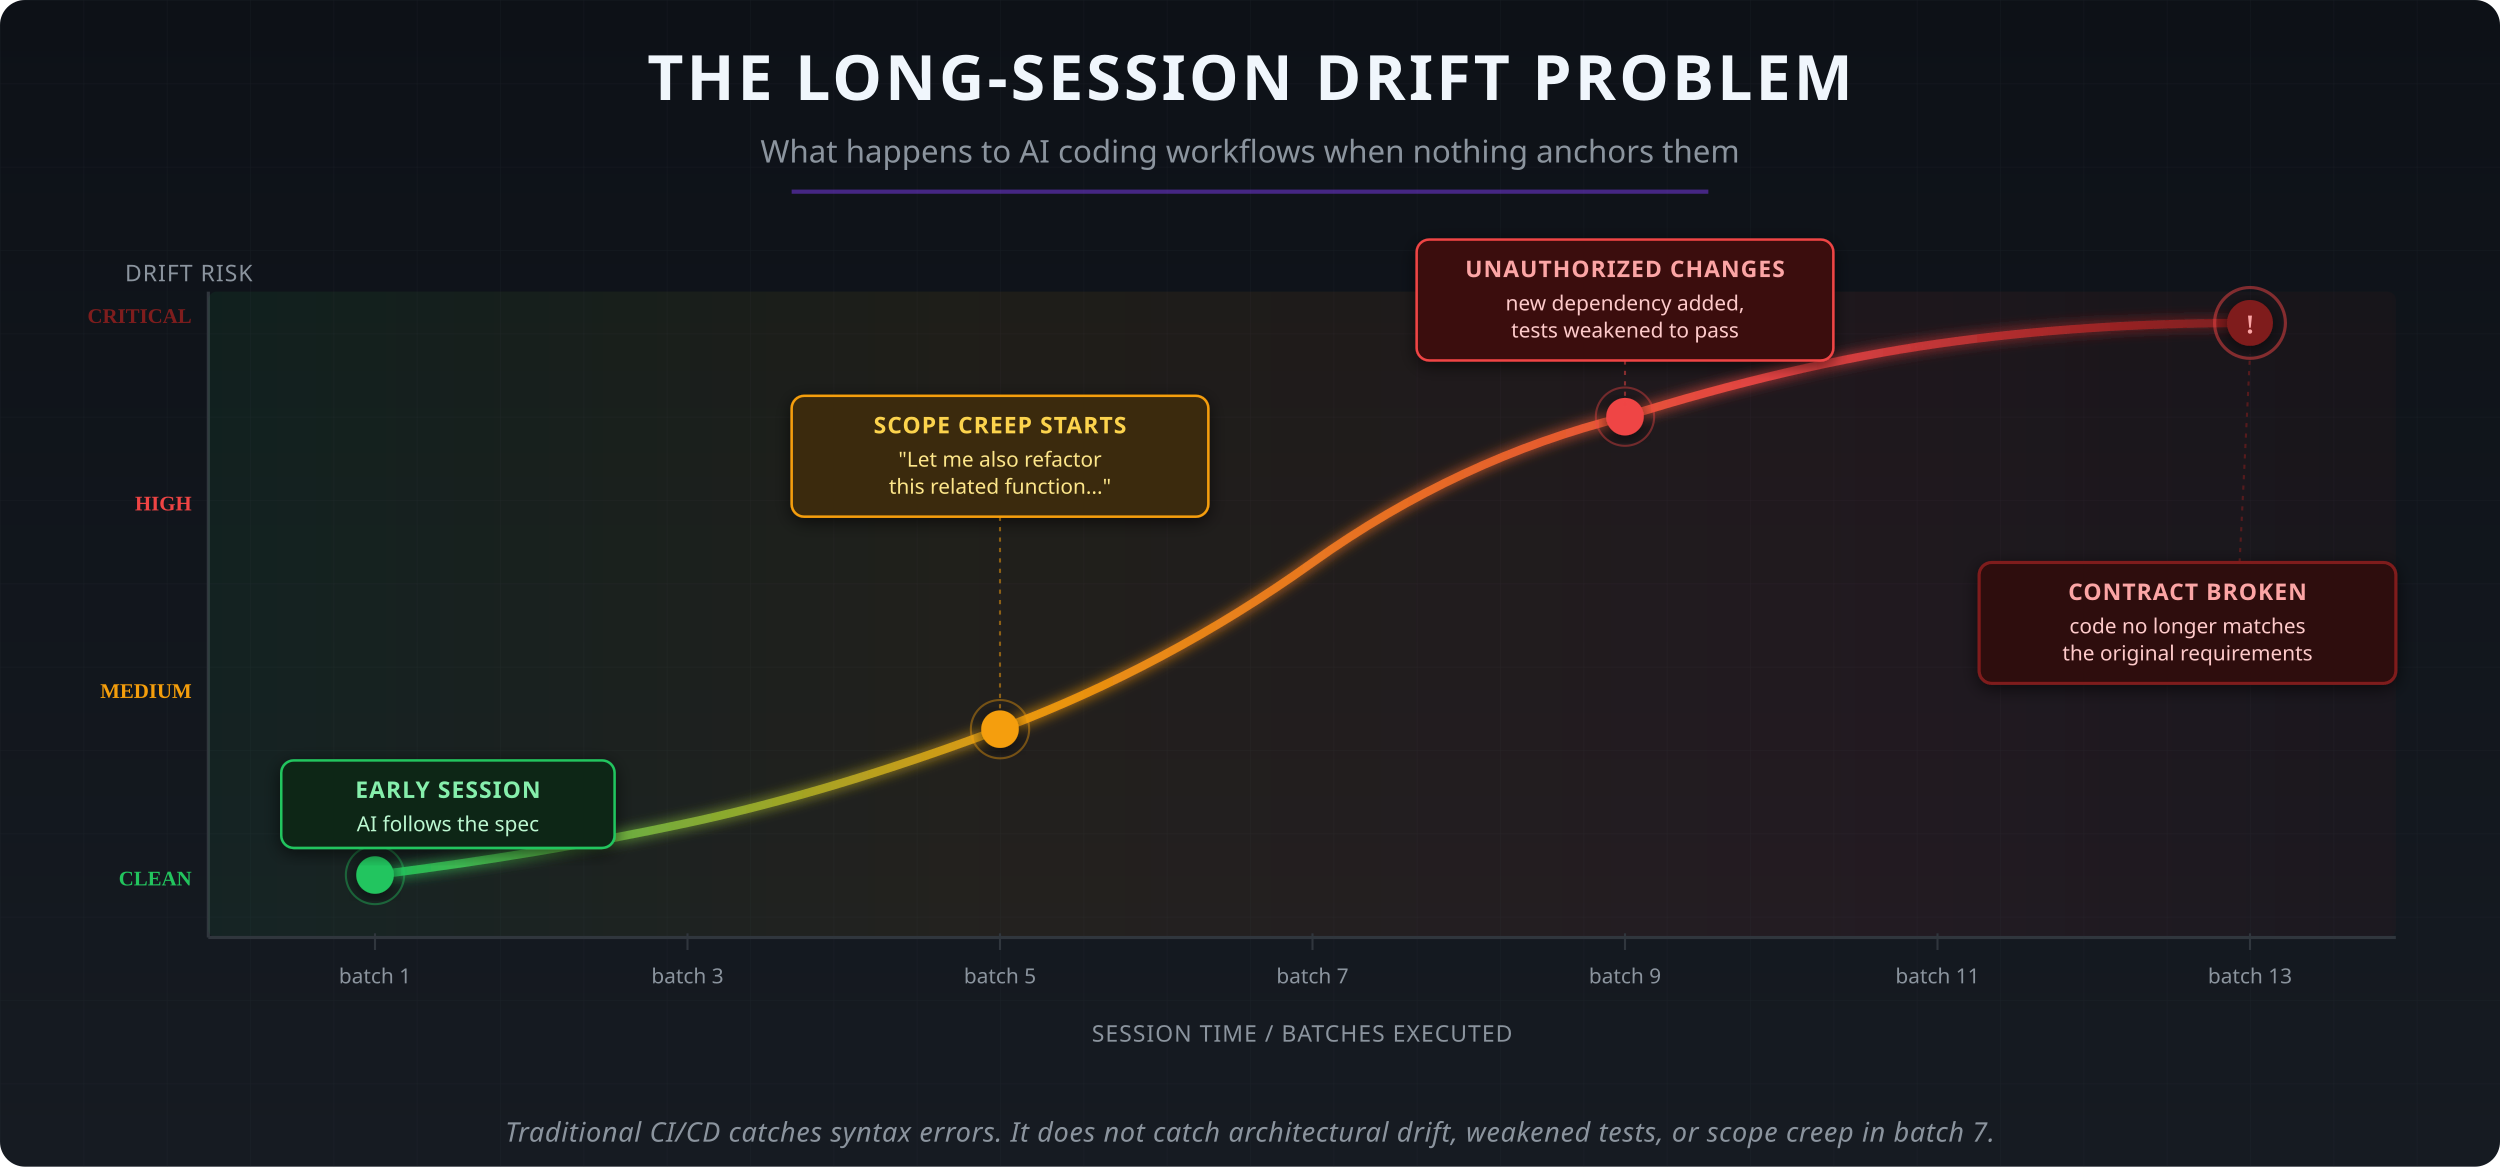
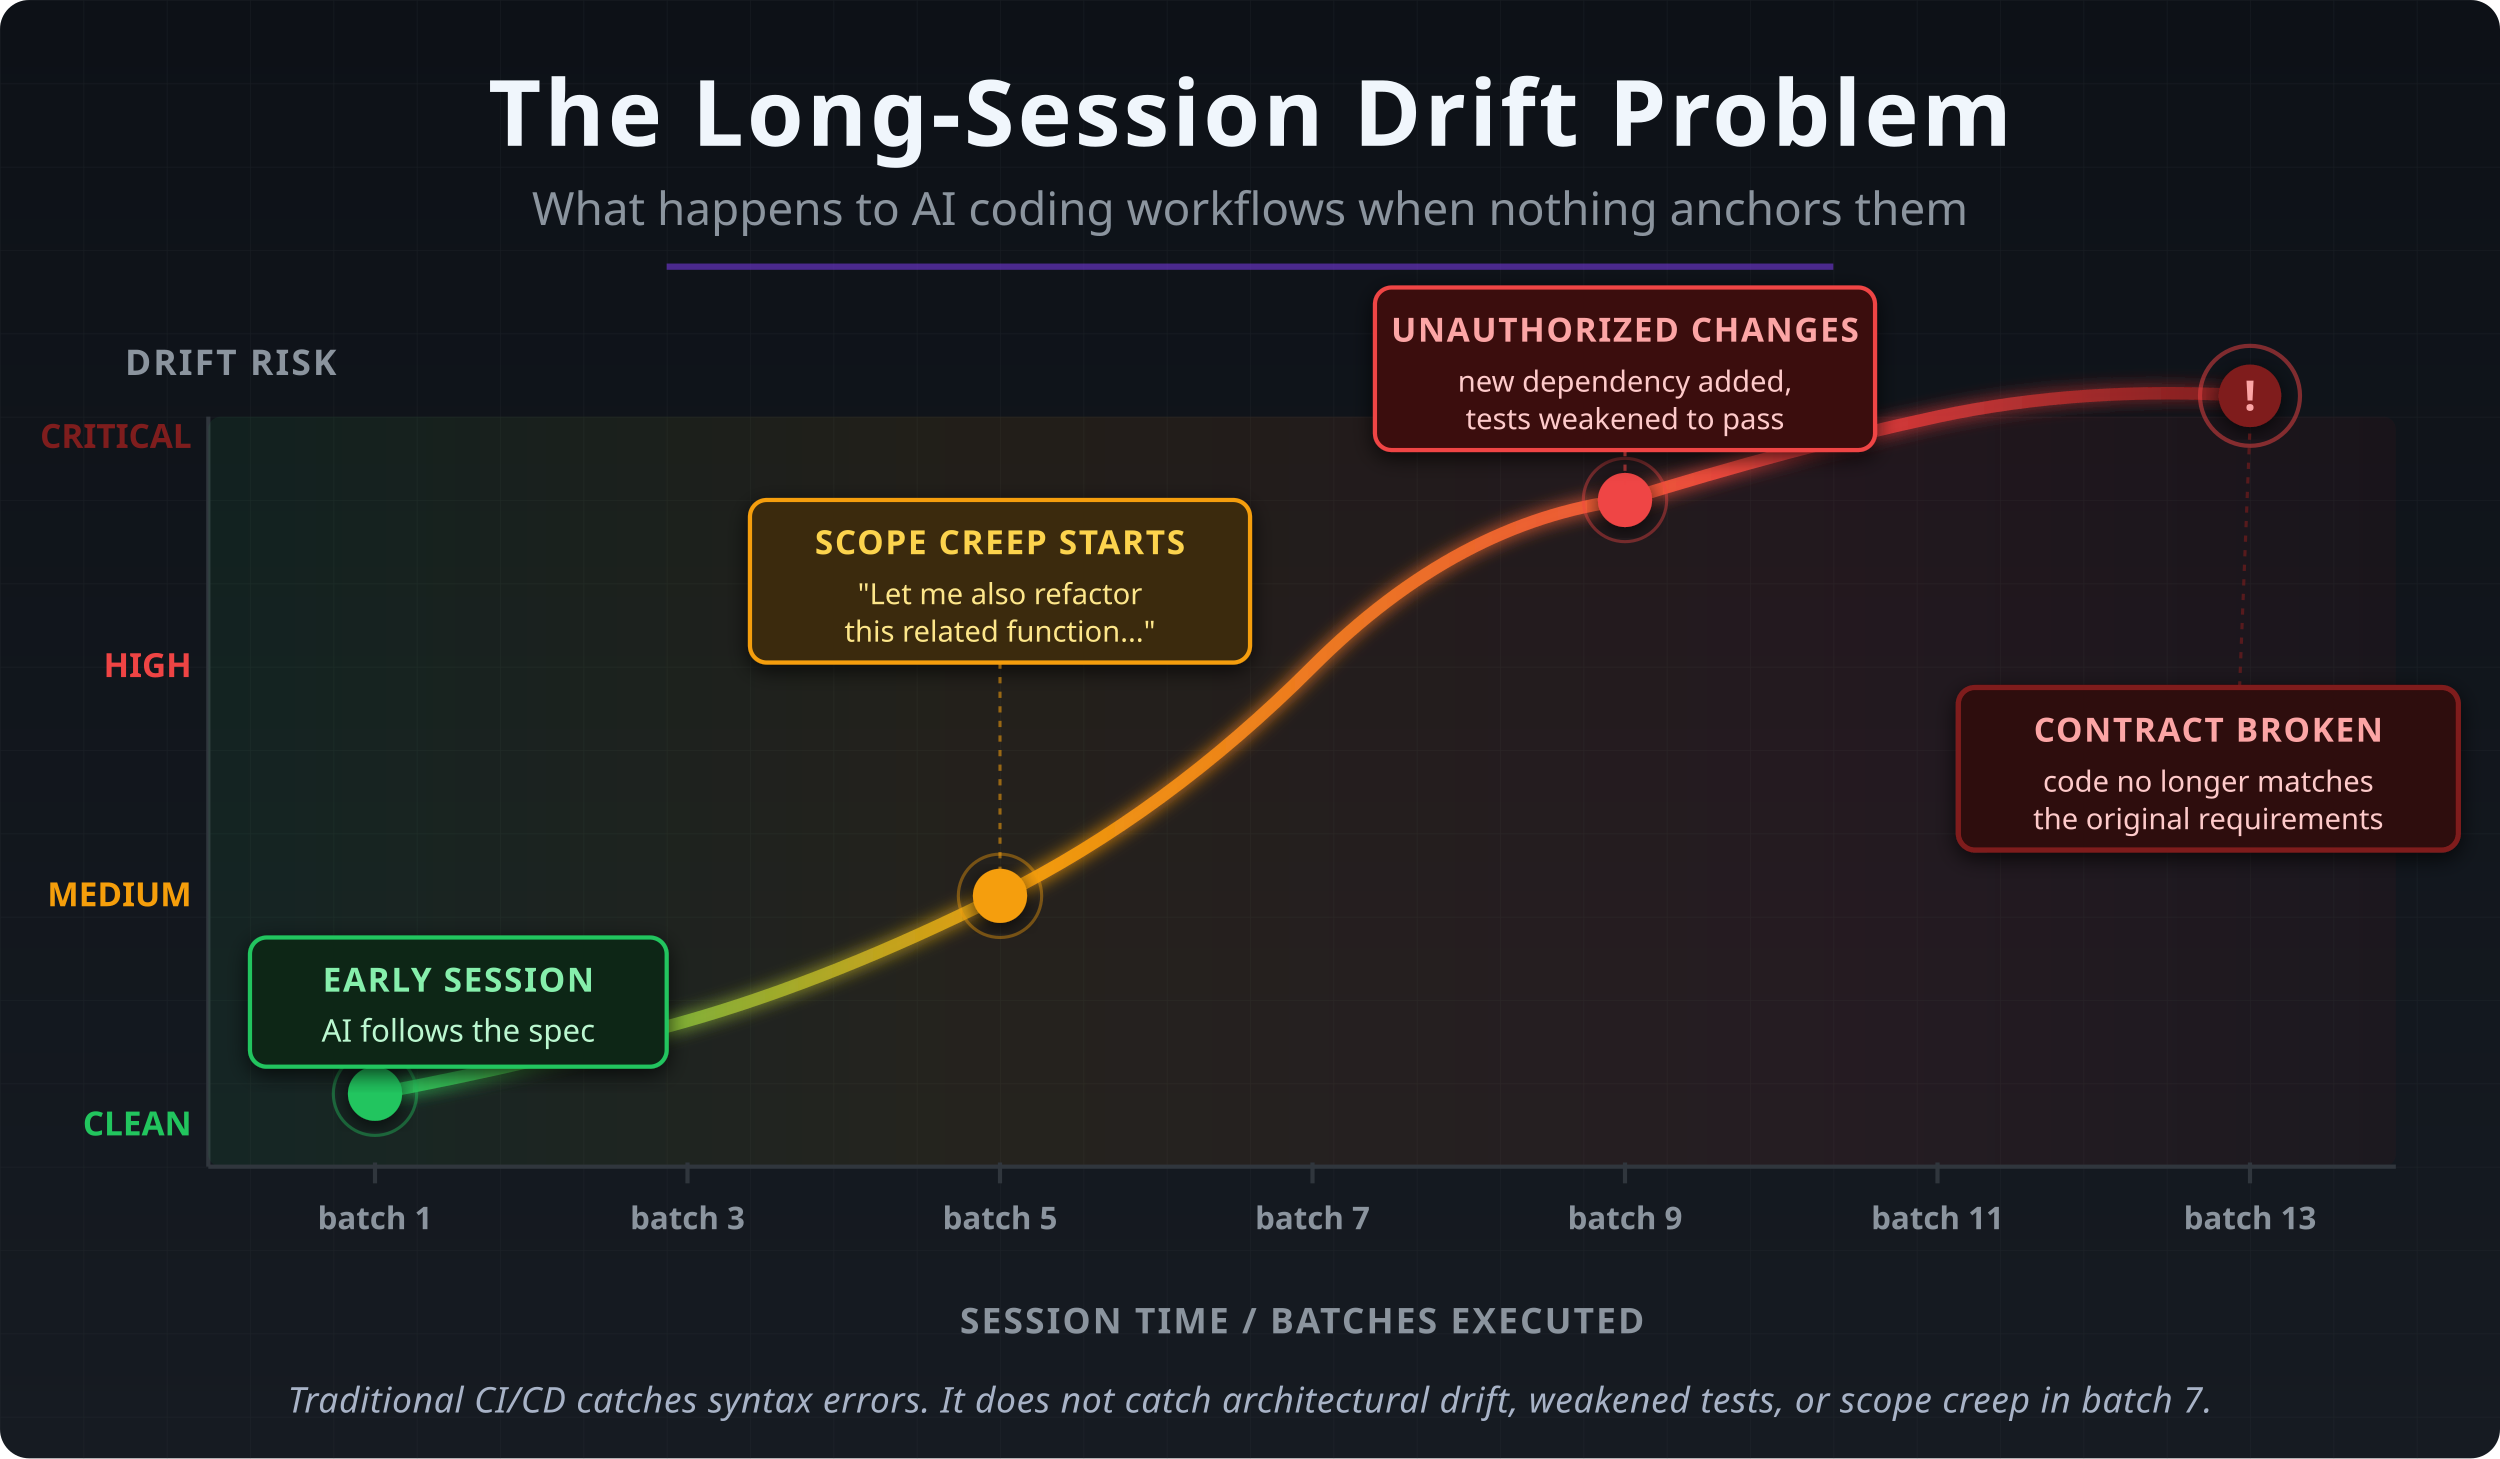
- <svg xmlns="http://www.w3.org/2000/svg" viewBox="0 0 1200 560" width="100%">
+ <svg xmlns="http://www.w3.org/2000/svg" viewBox="0 0 1200 700" width="100%">
  <defs>
    <linearGradient id="pdBg" x1="0" y1="0" x2="0" y2="1">
      <stop offset="0%" stop-color="#0d1117" />
      <stop offset="100%" stop-color="#161b22" />
    </linearGradient>
    <linearGradient id="pdRisk" x1="0%" y1="0%" x2="100%" y2="0%">
      <stop offset="0%" stop-color="#22C55E" />
      <stop offset="35%" stop-color="#F59E0B" />
      <stop offset="75%" stop-color="#EF4444" />
      <stop offset="100%" stop-color="#7F1D1D" />
    </linearGradient>
    <linearGradient id="pdLine" x1="0%" y1="0%" x2="100%" y2="0%">
-       <stop offset="0%" stop-color="#22C55E" stop-opacity="0.9" />
-       <stop offset="35%" stop-color="#F59E0B" stop-opacity="0.9" />
-       <stop offset="75%" stop-color="#EF4444" stop-opacity="0.9" />
-       <stop offset="100%" stop-color="#7F1D1D" stop-opacity="0.9" />
+       <stop offset="0%" stop-color="#22C55E" stop-opacity="0.95" />
+       <stop offset="35%" stop-color="#F59E0B" stop-opacity="0.95" />
+       <stop offset="75%" stop-color="#EF4444" stop-opacity="0.95" />
+       <stop offset="100%" stop-color="#7F1D1D" stop-opacity="0.95" />
    </linearGradient>
    <pattern id="pdGrid" width="40" height="40" patternUnits="userSpaceOnUse">
-       <path d="M 40 0 L 0 0 0 40" fill="none" stroke="#30363d" stroke-width="0.5" opacity="0.25" />
+       <path d="M 40 0 L 0 0 0 40" fill="none" stroke="#30363d" stroke-width="0.6" opacity="0.3" />
    </pattern>
    <filter id="pdGlow" x="-50%" y="-50%" width="200%" height="200%">
-       <feGaussianBlur stdDeviation="3" result="blur" />
+       <feGaussianBlur stdDeviation="4" result="blur" />
      <feMerge>
        <feMergeNode in="blur" />
        <feMergeNode in="SourceGraphic" />
      </feMerge>
    </filter>
    <filter id="pdShadow" x="-20%" y="-20%" width="140%" height="140%">
-       <feDropShadow dx="0" dy="2" stdDeviation="4" flood-color="#000" flood-opacity="0.6" />
+       <feDropShadow dx="0" dy="3" stdDeviation="5" flood-color="#000" flood-opacity="0.7" />
    </filter>
  </defs>
-   <rect width="1200" height="560" fill="url(#pdBg)" rx="12" />
-   <rect width="1200" height="560" fill="url(#pdGrid)" rx="12" />
-   <text x="600" y="48" text-anchor="middle" fill="#f0f6fc" font-size="30" font-weight="700" letter-spacing="1.5" font-family="'Segoe UI',system-ui,sans-serif">THE LONG-SESSION DRIFT PROBLEM</text>
-   <text x="600" y="78" text-anchor="middle" fill="#8b949e" font-size="15" font-family="'Segoe UI',system-ui,sans-serif">What happens to AI coding workflows when nothing anchors them</text>
-   <line x1="380" y1="92" x2="820" y2="92" stroke="#7C3AED" stroke-width="2" opacity="0.5">
-     <animate attributeName="opacity" values="0.5;1;0.5" dur="3s" repeatCount="indefinite" />
+   <rect width="1200" height="700" fill="url(#pdBg)" rx="14" />
+   <rect width="1200" height="700" fill="url(#pdGrid)" rx="14" />
+   <text x="600" y="70" text-anchor="middle" fill="#f0f6fc" font-size="44" font-weight="800" letter-spacing="1.5" font-family="'Segoe UI',system-ui,sans-serif">The Long-Session Drift Problem</text>
+   <text x="600" y="108" text-anchor="middle" fill="#8b949e" font-size="22" font-family="'Segoe UI',system-ui,sans-serif">What happens to AI coding workflows when nothing anchors them</text>
+   <line x1="320" y1="128" x2="880" y2="128" stroke="#7C3AED" stroke-width="3" opacity="0.55">
+     <animate attributeName="opacity" values="0.55;1;0.55" dur="3s" repeatCount="indefinite" />
  </line>
-   <text x="60" y="135" fill="#8b949e" font-size="11" font-family="'Segoe UI',system-ui,sans-serif" letter-spacing="0.5">DRIFT RISK</text>
-   <line x1="100" y1="140" x2="100" y2="450" stroke="#30363d" stroke-width="1.5" />
-   <text x="92" y="155" fill="#7F1D1D" font-size="10" font-weight="600" text-anchor="end">CRITICAL</text>
-   <text x="92" y="245" fill="#EF4444" font-size="10" font-weight="600" text-anchor="end">HIGH</text>
-   <text x="92" y="335" fill="#F59E0B" font-size="10" font-weight="600" text-anchor="end">MEDIUM</text>
-   <text x="92" y="425" fill="#22C55E" font-size="10" font-weight="600" text-anchor="end">CLEAN</text>
-   <rect x="100" y="140" width="1050" height="310" fill="url(#pdRisk)" opacity="0.07" rx="4" />
-   <line x1="100" y1="450" x2="1150" y2="450" stroke="#30363d" stroke-width="1.5" />
-   <text x="625" y="500" text-anchor="middle" fill="#8b949e" font-size="11" letter-spacing="0.5" font-family="'Segoe UI',system-ui,sans-serif">SESSION TIME / BATCHES EXECUTED</text>
-   <g font-family="'Segoe UI',system-ui,sans-serif" font-size="10" fill="#8b949e">
-     <line x1="180" y1="448" x2="180" y2="456" stroke="#30363d" />
-     <text x="180" y="472" text-anchor="middle">batch 1</text>
-     <line x1="330" y1="448" x2="330" y2="456" stroke="#30363d" />
-     <text x="330" y="472" text-anchor="middle">batch 3</text>
-     <line x1="480" y1="448" x2="480" y2="456" stroke="#30363d" />
-     <text x="480" y="472" text-anchor="middle">batch 5</text>
-     <line x1="630" y1="448" x2="630" y2="456" stroke="#30363d" />
-     <text x="630" y="472" text-anchor="middle">batch 7</text>
-     <line x1="780" y1="448" x2="780" y2="456" stroke="#30363d" />
-     <text x="780" y="472" text-anchor="middle">batch 9</text>
-     <line x1="930" y1="448" x2="930" y2="456" stroke="#30363d" />
-     <text x="930" y="472" text-anchor="middle">batch 11</text>
-     <line x1="1080" y1="448" x2="1080" y2="456" stroke="#30363d" />
-     <text x="1080" y="472" text-anchor="middle">batch 13</text>
+   <text x="60" y="180" fill="#8b949e" font-size="17" font-weight="700" letter-spacing="1" font-family="'Segoe UI',system-ui,sans-serif">DRIFT RISK</text>
+   <line x1="100" y1="200" x2="100" y2="560" stroke="#30363d" stroke-width="2" />
+   <text x="92" y="215" fill="#7F1D1D" font-size="16" font-weight="700" text-anchor="end" font-family="'Segoe UI',system-ui,sans-serif">CRITICAL</text>
+   <text x="92" y="325" fill="#EF4444" font-size="16" font-weight="700" text-anchor="end" font-family="'Segoe UI',system-ui,sans-serif">HIGH</text>
+   <text x="92" y="435" fill="#F59E0B" font-size="16" font-weight="700" text-anchor="end" font-family="'Segoe UI',system-ui,sans-serif">MEDIUM</text>
+   <text x="92" y="545" fill="#22C55E" font-size="16" font-weight="700" text-anchor="end" font-family="'Segoe UI',system-ui,sans-serif">CLEAN</text>
+   <rect x="100" y="200" width="1050" height="360" fill="url(#pdRisk)" opacity="0.08" rx="6" />
+   <line x1="100" y1="560" x2="1150" y2="560" stroke="#30363d" stroke-width="2" />
+   <text x="625" y="640" text-anchor="middle" fill="#8b949e" font-size="17" letter-spacing="1" font-weight="700" font-family="'Segoe UI',system-ui,sans-serif">SESSION TIME / BATCHES EXECUTED</text>
+   <g font-family="'Segoe UI',system-ui,sans-serif" font-size="15" fill="#8b949e">
+     <line x1="180" y1="558" x2="180" y2="568" stroke="#30363d" stroke-width="2" />
+     <text x="180" y="590" text-anchor="middle" font-weight="600">batch 1</text>
+     <line x1="330" y1="558" x2="330" y2="568" stroke="#30363d" stroke-width="2" />
+     <text x="330" y="590" text-anchor="middle" font-weight="600">batch 3</text>
+     <line x1="480" y1="558" x2="480" y2="568" stroke="#30363d" stroke-width="2" />
+     <text x="480" y="590" text-anchor="middle" font-weight="600">batch 5</text>
+     <line x1="630" y1="558" x2="630" y2="568" stroke="#30363d" stroke-width="2" />
+     <text x="630" y="590" text-anchor="middle" font-weight="600">batch 7</text>
+     <line x1="780" y1="558" x2="780" y2="568" stroke="#30363d" stroke-width="2" />
+     <text x="780" y="590" text-anchor="middle" font-weight="600">batch 9</text>
+     <line x1="930" y1="558" x2="930" y2="568" stroke="#30363d" stroke-width="2" />
+     <text x="930" y="590" text-anchor="middle" font-weight="600">batch 11</text>
+     <line x1="1080" y1="558" x2="1080" y2="568" stroke="#30363d" stroke-width="2" />
+     <text x="1080" y="590" text-anchor="middle" font-weight="600">batch 13</text>
  </g>
-   <path d="M 180 420 Q 260 410 330 395 T 480 350 Q 560 320 630 270 T 780 200 Q 860 175 930 165 T 1080 155" stroke="url(#pdLine)" stroke-width="4" fill="none" filter="url(#pdGlow)">
+   <path d="M 180 525 Q 260 510 330 490 T 480 430 Q 560 390 630 320 T 780 240 Q 860 215 930 200 T 1080 190" stroke="url(#pdLine)" stroke-width="6" fill="none" filter="url(#pdGlow)">
    <animate attributeName="stroke-dasharray" values="0,2000;2000,0;2000,0" dur="6s" repeatCount="indefinite" />
  </path>
  <g>
-     <circle cx="180" cy="420" r="9" fill="#22C55E" filter="url(#pdShadow)">
-       <animate attributeName="r" values="9;12;9" dur="3s" repeatCount="indefinite" />
+     <circle cx="180" cy="525" r="13" fill="#22C55E" filter="url(#pdShadow)">
+       <animate attributeName="r" values="13;17;13" dur="3s" repeatCount="indefinite" />
    </circle>
-     <circle cx="180" cy="420" r="14" fill="none" stroke="#22C55E" stroke-width="1" opacity="0.4">
-       <animate attributeName="r" values="14;22;14" dur="3s" repeatCount="indefinite" />
+     <circle cx="180" cy="525" r="20" fill="none" stroke="#22C55E" stroke-width="1.5" opacity="0.4">
+       <animate attributeName="r" values="20;32;20" dur="3s" repeatCount="indefinite" />
      <animate attributeName="opacity" values="0.4;0;0.4" dur="3s" repeatCount="indefinite" />
    </circle>
  </g>
  <g font-family="'Segoe UI',system-ui,sans-serif">
-     <rect x="135" y="365" width="160" height="42" rx="6" fill="#0d2818" stroke="#22C55E" stroke-width="1.2" filter="url(#pdShadow)" />
-     <text x="215" y="383" text-anchor="middle" fill="#86EFAC" font-size="11" font-weight="700" letter-spacing="0.5">EARLY SESSION</text>
-     <text x="215" y="399" text-anchor="middle" fill="#bbf7d0" font-size="10">AI follows the spec</text>
+     <rect x="120" y="450" width="200" height="62" rx="8" fill="#0d2818" stroke="#22C55E" stroke-width="2" filter="url(#pdShadow)" />
+     <text x="220" y="476" text-anchor="middle" fill="#86EFAC" font-size="16" font-weight="800" letter-spacing="0.8">EARLY SESSION</text>
+     <text x="220" y="500" text-anchor="middle" fill="#bbf7d0" font-size="15">AI follows the spec</text>
  </g>
  <g>
-     <circle cx="480" cy="350" r="9" fill="#F59E0B" filter="url(#pdShadow)" />
-     <circle cx="480" cy="350" r="14" fill="none" stroke="#F59E0B" stroke-width="1" opacity="0.4">
-       <animate attributeName="r" values="14;22;14" dur="2.5s" repeatCount="indefinite" />
+     <circle cx="480" cy="430" r="13" fill="#F59E0B" filter="url(#pdShadow)" />
+     <circle cx="480" cy="430" r="20" fill="none" stroke="#F59E0B" stroke-width="1.5" opacity="0.4">
+       <animate attributeName="r" values="20;32;20" dur="2.5s" repeatCount="indefinite" />
      <animate attributeName="opacity" values="0.4;0;0.4" dur="2.5s" repeatCount="indefinite" />
    </circle>
  </g>
  <g font-family="'Segoe UI',system-ui,sans-serif">
-     <rect x="380" y="190" width="200" height="58" rx="6" fill="#3a2a0e" stroke="#F59E0B" stroke-width="1.2" filter="url(#pdShadow)" />
-     <text x="480" y="208" text-anchor="middle" fill="#FCD34D" font-size="11" font-weight="700" letter-spacing="0.5">SCOPE CREEP STARTS</text>
-     <text x="480" y="224" text-anchor="middle" fill="#fde68a" font-size="10">"Let me also refactor</text>
-     <text x="480" y="237" text-anchor="middle" fill="#fde68a" font-size="10">this related function..."</text>
-     <line x1="480" y1="248" x2="480" y2="345" stroke="#F59E0B" stroke-width="1" stroke-dasharray="2,3" opacity="0.5" />
+     <rect x="360" y="240" width="240" height="78" rx="8" fill="#3a2a0e" stroke="#F59E0B" stroke-width="2" filter="url(#pdShadow)" />
+     <text x="480" y="266" text-anchor="middle" fill="#FCD34D" font-size="16" font-weight="800" letter-spacing="0.8">SCOPE CREEP STARTS</text>
+     <text x="480" y="290" text-anchor="middle" fill="#fde68a" font-size="14">"Let me also refactor</text>
+     <text x="480" y="308" text-anchor="middle" fill="#fde68a" font-size="14">this related function..."</text>
+     <line x1="480" y1="318" x2="480" y2="423" stroke="#F59E0B" stroke-width="1.5" stroke-dasharray="3,4" opacity="0.55" />
  </g>
  <g>
-     <circle cx="780" cy="200" r="9" fill="#EF4444" filter="url(#pdShadow)" />
-     <circle cx="780" cy="200" r="14" fill="none" stroke="#EF4444" stroke-width="1" opacity="0.4">
-       <animate attributeName="r" values="14;22;14" dur="2s" repeatCount="indefinite" />
+     <circle cx="780" cy="240" r="13" fill="#EF4444" filter="url(#pdShadow)" />
+     <circle cx="780" cy="240" r="20" fill="none" stroke="#EF4444" stroke-width="1.5" opacity="0.4">
+       <animate attributeName="r" values="20;32;20" dur="2s" repeatCount="indefinite" />
      <animate attributeName="opacity" values="0.4;0;0.4" dur="2s" repeatCount="indefinite" />
    </circle>
  </g>
  <g font-family="'Segoe UI',system-ui,sans-serif">
-     <rect x="680" y="115" width="200" height="58" rx="6" fill="#3b0a0a" stroke="#EF4444" stroke-width="1.2" filter="url(#pdShadow)" />
-     <text x="780" y="133" text-anchor="middle" fill="#FCA5A5" font-size="11" font-weight="700" letter-spacing="0.5">UNAUTHORIZED CHANGES</text>
-     <text x="780" y="149" text-anchor="middle" fill="#fecaca" font-size="10">new dependency added,</text>
-     <text x="780" y="162" text-anchor="middle" fill="#fecaca" font-size="10">tests weakened to pass</text>
-     <line x1="780" y1="173" x2="780" y2="195" stroke="#EF4444" stroke-width="1" stroke-dasharray="2,3" opacity="0.5" />
+     <rect x="660" y="138" width="240" height="78" rx="8" fill="#3b0a0a" stroke="#EF4444" stroke-width="2" filter="url(#pdShadow)" />
+     <text x="780" y="164" text-anchor="middle" fill="#FCA5A5" font-size="16" font-weight="800" letter-spacing="0.8">UNAUTHORIZED CHANGES</text>
+     <text x="780" y="188" text-anchor="middle" fill="#fecaca" font-size="14">new dependency added,</text>
+     <text x="780" y="206" text-anchor="middle" fill="#fecaca" font-size="14">tests weakened to pass</text>
+     <line x1="780" y1="216" x2="780" y2="233" stroke="#EF4444" stroke-width="1.5" stroke-dasharray="3,4" opacity="0.55" />
  </g>
  <g>
-     <circle cx="1080" cy="155" r="11" fill="#7F1D1D" filter="url(#pdShadow)">
-       <animate attributeName="r" values="11;14;11" dur="1.5s" repeatCount="indefinite" />
+     <circle cx="1080" cy="190" r="15" fill="#7F1D1D" filter="url(#pdShadow)">
+       <animate attributeName="r" values="15;19;15" dur="1.5s" repeatCount="indefinite" />
    </circle>
-     <circle cx="1080" cy="155" r="17" fill="none" stroke="#EF4444" stroke-width="1.5" opacity="0.5">
-       <animate attributeName="r" values="17;30;17" dur="1.5s" repeatCount="indefinite" />
+     <circle cx="1080" cy="190" r="24" fill="none" stroke="#EF4444" stroke-width="2" opacity="0.5">
+       <animate attributeName="r" values="24;42;24" dur="1.5s" repeatCount="indefinite" />
      <animate attributeName="opacity" values="0.5;0;0.5" dur="1.5s" repeatCount="indefinite" />
    </circle>
-     <text x="1080" y="160" text-anchor="middle" fill="#FCA5A5" font-size="13" font-weight="700">!</text>
+     <text x="1080" y="197" text-anchor="middle" fill="#FCA5A5" font-size="20" font-weight="900" font-family="'Segoe UI',system-ui,sans-serif">!</text>
  </g>
  <g font-family="'Segoe UI',system-ui,sans-serif">
-     <rect x="950" y="270" width="200" height="58" rx="6" fill="#2d0a0a" stroke="#7F1D1D" stroke-width="1.5" filter="url(#pdShadow)" />
-     <text x="1050" y="288" text-anchor="middle" fill="#FCA5A5" font-size="11" font-weight="700" letter-spacing="0.5">CONTRACT BROKEN</text>
-     <text x="1050" y="304" text-anchor="middle" fill="#fecaca" font-size="10">code no longer matches</text>
-     <text x="1050" y="317" text-anchor="middle" fill="#fecaca" font-size="10">the original requirements</text>
-     <line x1="1075" y1="270" x2="1080" y2="170" stroke="#7F1D1D" stroke-width="1" stroke-dasharray="2,3" opacity="0.6" />
+     <rect x="940" y="330" width="240" height="78" rx="8" fill="#2d0a0a" stroke="#7F1D1D" stroke-width="2.5" filter="url(#pdShadow)" />
+     <text x="1060" y="356" text-anchor="middle" fill="#FCA5A5" font-size="16" font-weight="800" letter-spacing="0.8">CONTRACT BROKEN</text>
+     <text x="1060" y="380" text-anchor="middle" fill="#fecaca" font-size="14">code no longer matches</text>
+     <text x="1060" y="398" text-anchor="middle" fill="#fecaca" font-size="14">the original requirements</text>
+     <line x1="1075" y1="330" x2="1080" y2="205" stroke="#7F1D1D" stroke-width="1.5" stroke-dasharray="3,4" opacity="0.6" />
  </g>
-   <g font-family="'Segoe UI',system-ui,sans-serif">
-     <rect x="100" y="525" width="1050" height="0" fill="none" />
-     <text x="600" y="548" text-anchor="middle" fill="#8b949e" font-size="13" font-style="italic" letter-spacing="0.3">Traditional CI/CD catches syntax errors. It does not catch architectural drift, weakened tests, or scope creep in batch 7.</text>
-   </g>
+   <text x="600" y="678" text-anchor="middle" fill="#a8b3c7" font-size="17" font-style="italic" letter-spacing="0.3" font-family="'Segoe UI',system-ui,sans-serif">Traditional CI/CD catches syntax errors. It does not catch architectural drift, weakened tests, or scope creep in batch 7.</text>
</svg>
